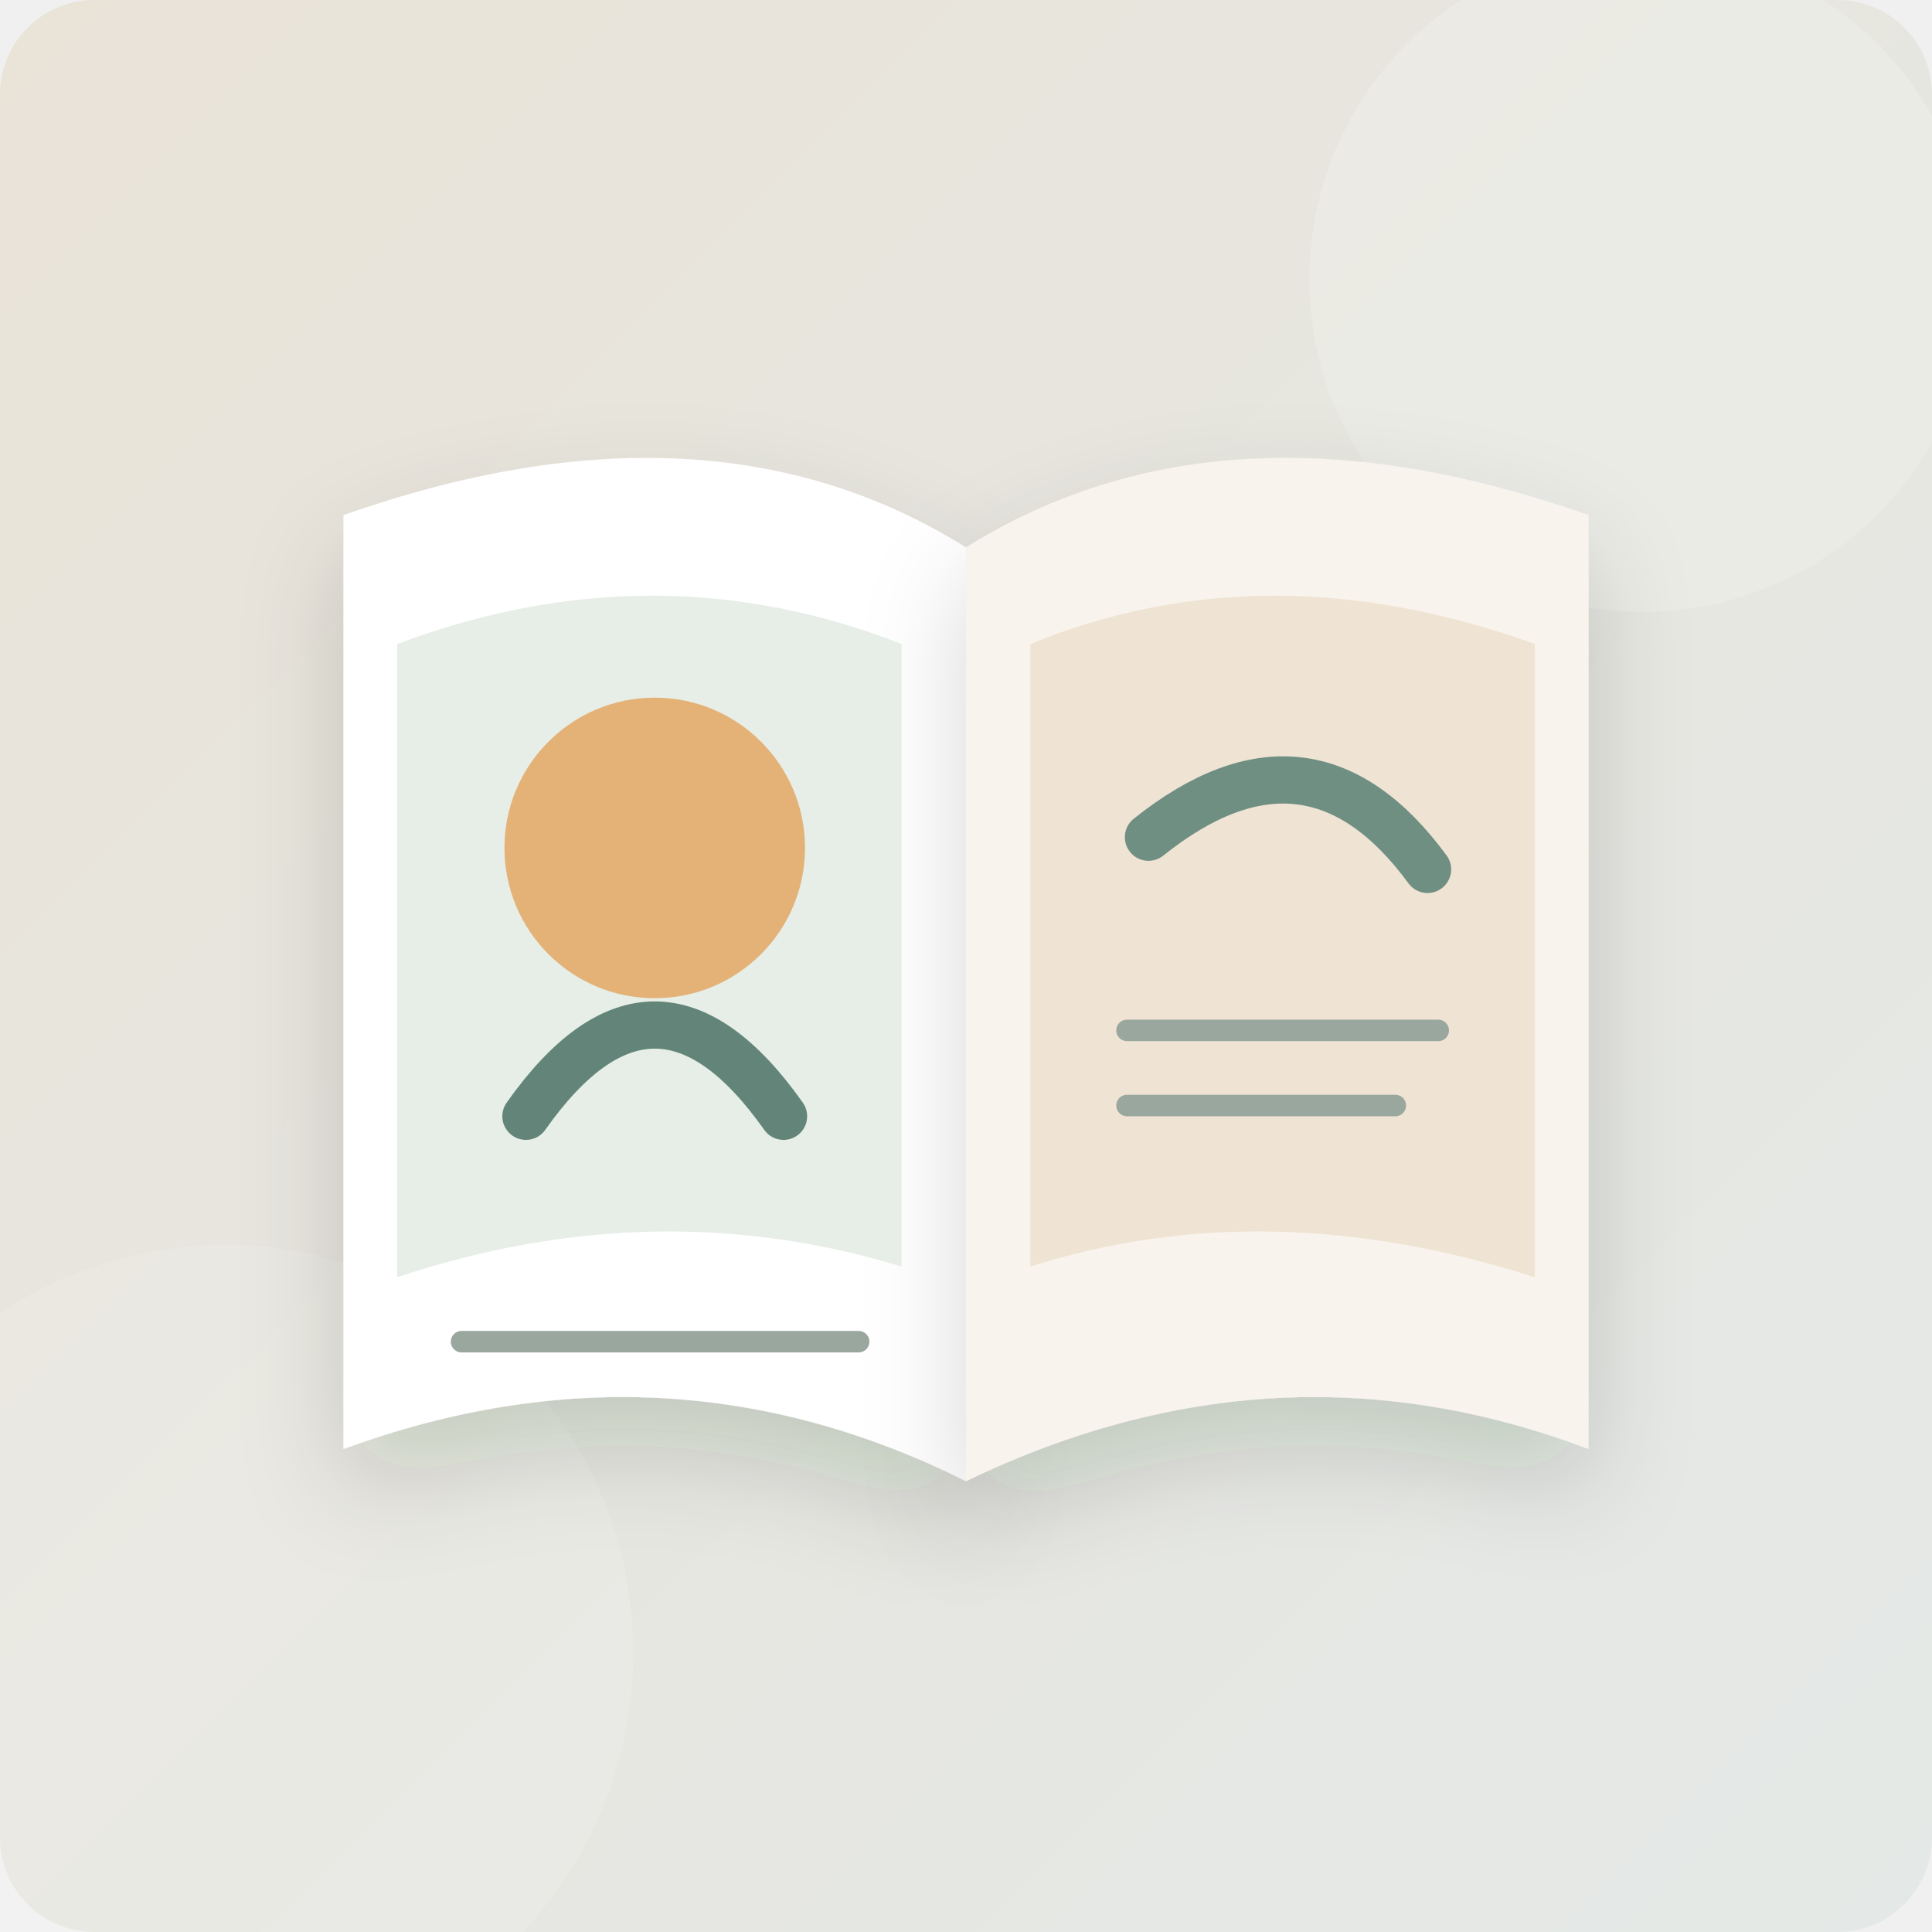
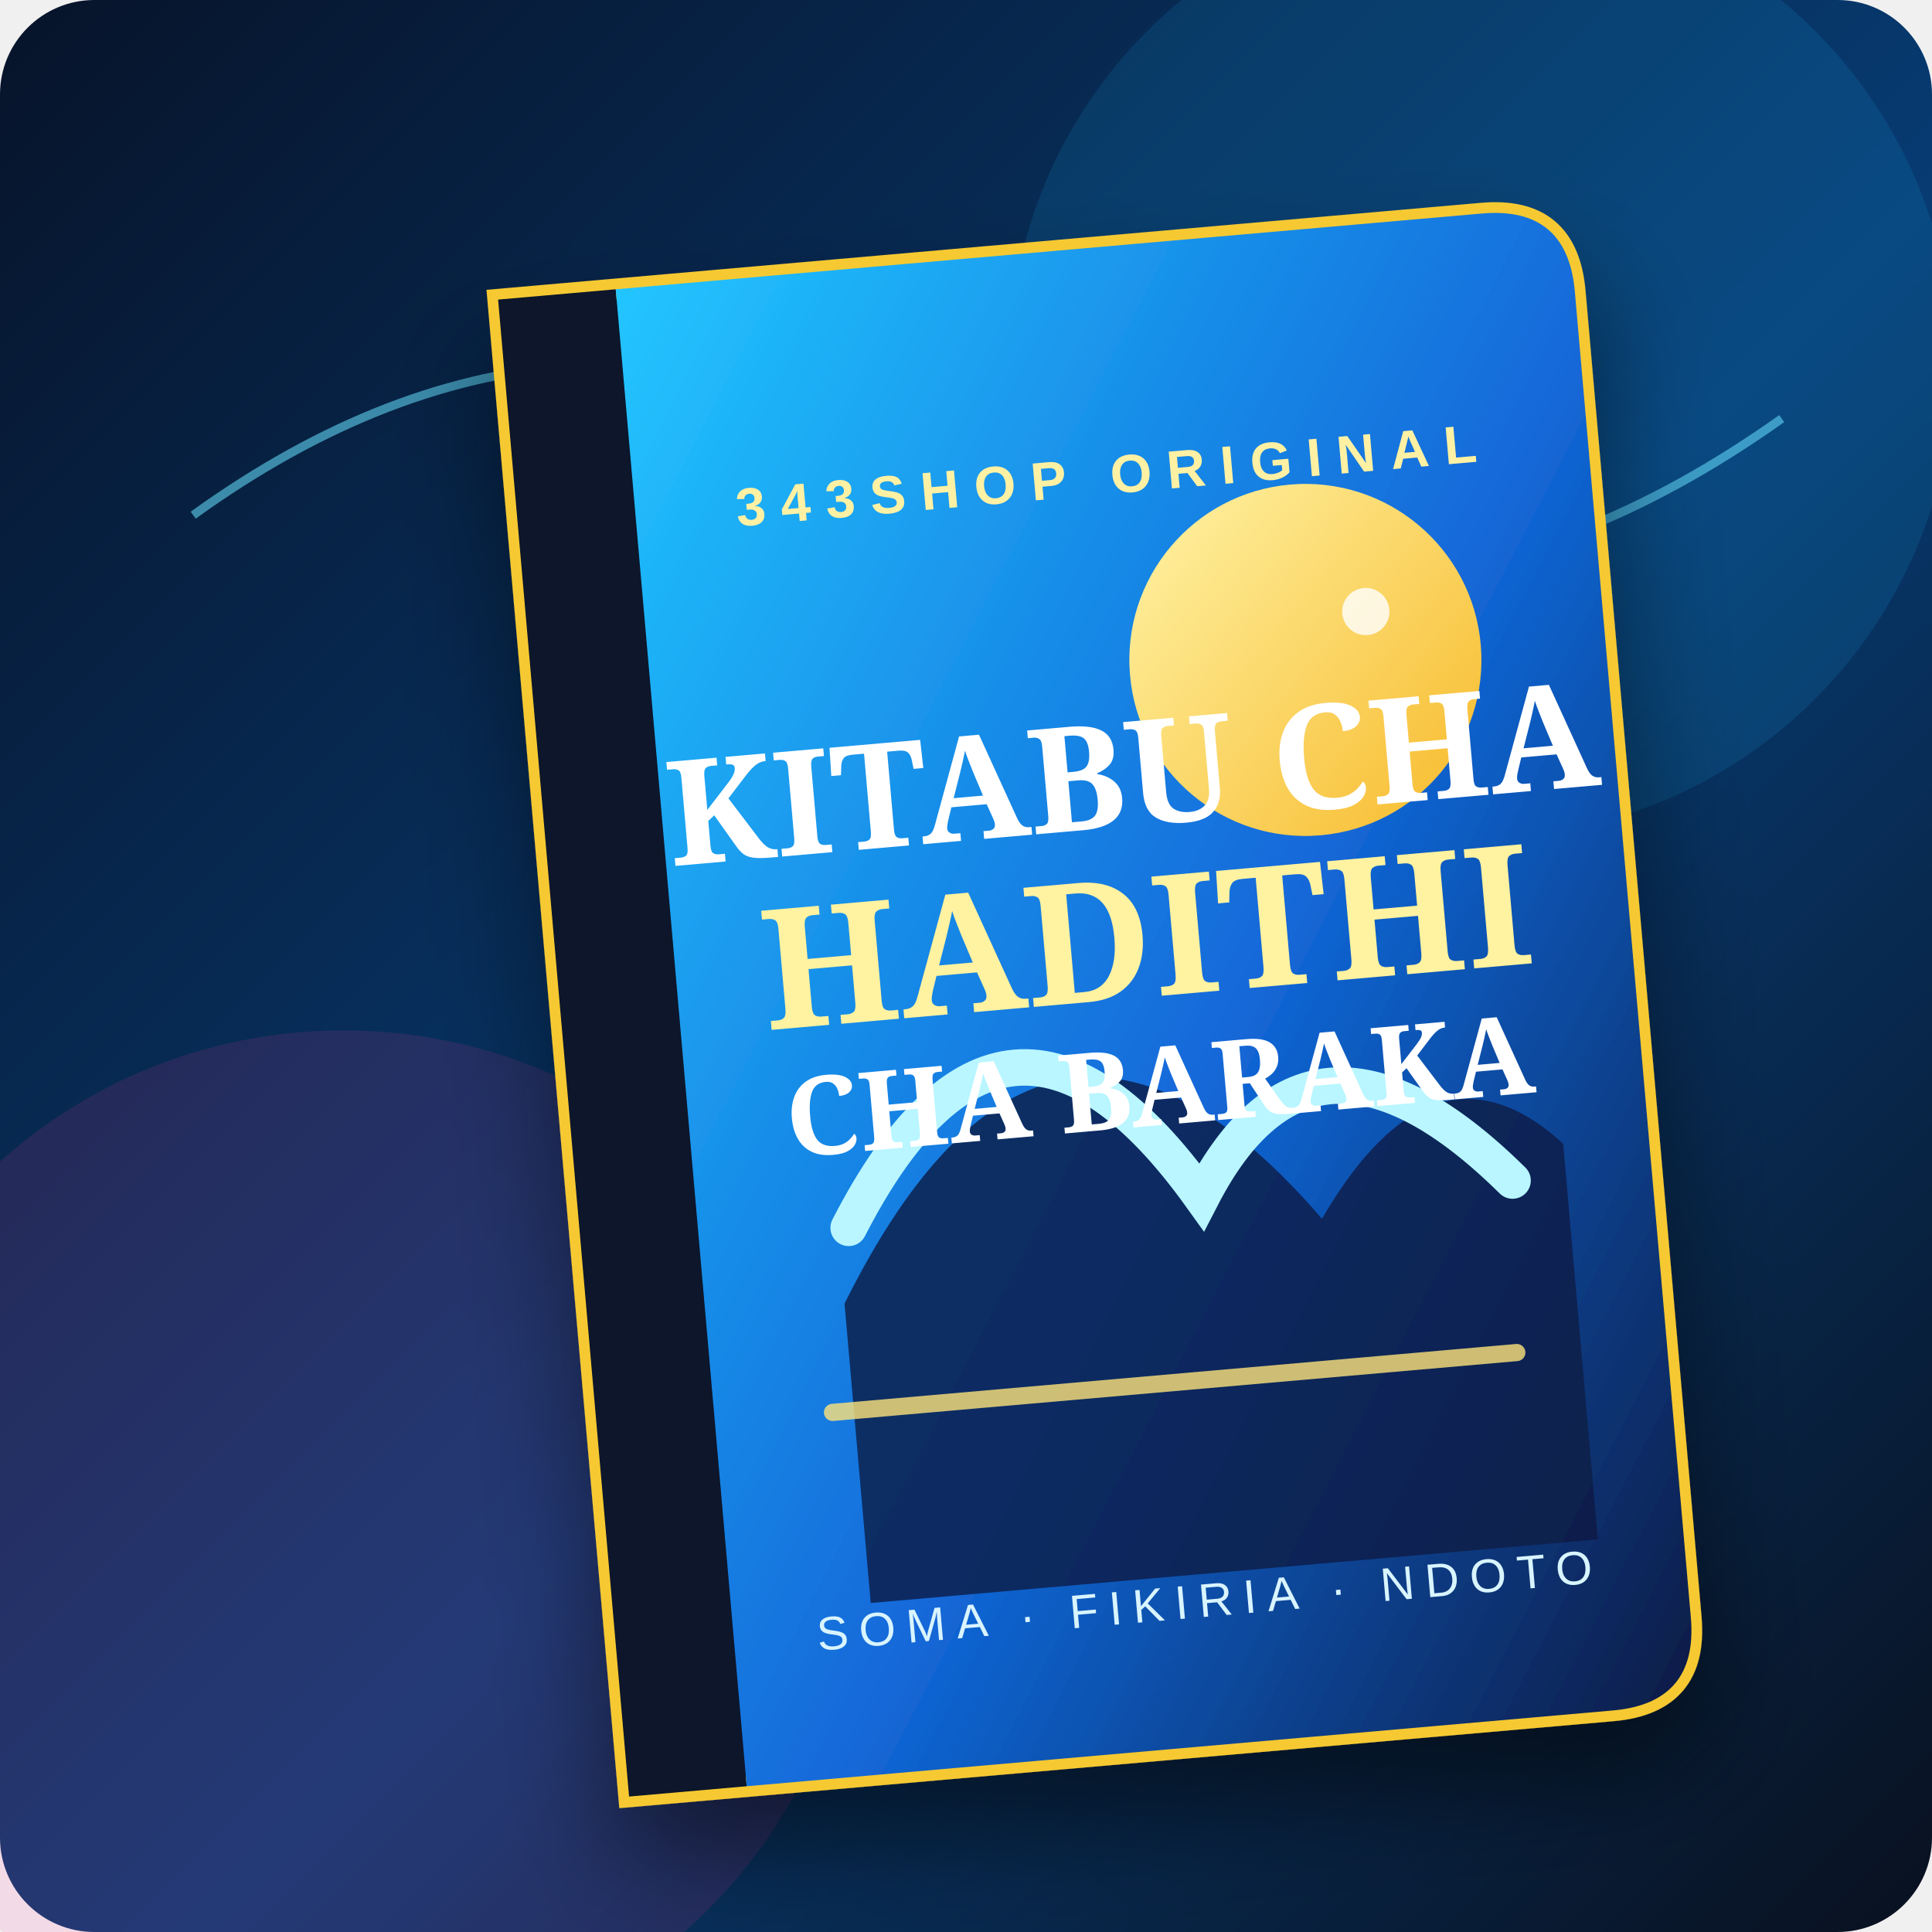
- <svg xmlns="http://www.w3.org/2000/svg" viewBox="0 0 900 900" role="img" aria-label="343SHOP product sample">
+ <svg xmlns="http://www.w3.org/2000/svg" viewBox="0 0 900 900" role="img" aria-labelledby="t d">
  <defs>
    <linearGradient id="bg" x1="0" y1="0" x2="1" y2="1">
-       <stop stop-color="#e9e3d8" />
-       <stop offset="1" stop-color="#e4e9e7" />
+       <stop stop-color="#071329" />
+       <stop offset=".55" stop-color="#073B72" />
+       <stop offset="1" stop-color="#09101E" />
    </linearGradient>
-     <linearGradient id="surface" x1="0" y1="0" x2="0.8" y2="1">
-       <stop stop-color="#ffffff" />
-       <stop offset="1" stop-color="#e9e6e1" />
+     <linearGradient id="cover" x1="0" y1="0" x2="1" y2="1">
+       <stop stop-color="#22C5FF" />
+       <stop offset=".55" stop-color="#1268D9" />
+       <stop offset="1" stop-color="#071B45" />
    </linearGradient>
-     <linearGradient id="accent" x1="0" y1="0" x2="1" y2="1">
-       <stop stop-color="#6f8f82" />
-       <stop offset="1" stop-color="#e2b177" />
+     <linearGradient id="gold" x1="0" y1="0" x2="1" y2="1">
+       <stop stop-color="#FFF4A8" />
+       <stop offset="1" stop-color="#F7B928" />
    </linearGradient>
-     <filter id="shadow" x="-30%" y="-30%" width="160%" height="170%">
-       <feDropShadow dx="0" dy="22" stdDeviation="24" flood-color="#18211f" flood-opacity=".16" />
-     </filter>
-     <filter id="soft" x="-30%" y="-30%" width="160%" height="170%">
-       <feDropShadow dx="0" dy="9" stdDeviation="11" flood-color="#18211f" flood-opacity=".10" />
+     <filter id="s">
+       <feDropShadow dx="0" dy="28" stdDeviation="25" flood-color="#000" flood-opacity=".48" />
    </filter>
  </defs>
  <rect width="900" height="900" rx="44" fill="url(#bg)" />
-   <circle cx="765" cy="130" r="155" fill="#fff" opacity=".18" />
-   <circle cx="105" cy="770" r="190" fill="#fff" opacity=".12" />
-   <path d="M160 240 Q330 180 450 255 V690 Q310 620 160 675Z" fill="#fff" filter="url(#shadow)" />
-   <path d="M450 255 Q570 180 740 240 V675 Q595 620 450 690Z" fill="#f8f4ed" filter="url(#shadow)" />
-   <path d="M185 300 Q305 255 420 300 V590 Q305 555 185 595Z" fill="#e6eee7" />
-   <path d="M480 300 Q590 255 715 300 V595 Q590 555 480 590Z" fill="#efe3d3" />
-   <circle cx="305" cy="395" r="70" fill="#e4b176" />
-   <path d="M245 520 Q305 435 365 520" fill="none" stroke="#638579" stroke-width="22" stroke-linecap="round" />
-   <path d="M535 390 Q610 330 665 405" fill="none" stroke="#6f8f82" stroke-width="22" stroke-linecap="round" />
-   <path d="M525 480 H670 M525 515 H650 M215 625 H400" stroke="#9aa79f" stroke-width="10" stroke-linecap="round" />
+   <circle cx="690" cy="170" r="220" fill="#1BBEFF" opacity=".12" />
+   <circle cx="160" cy="720" r="240" fill="#FF3398" opacity=".12" />
+   <path d="M90 240 Q270 110 455 220 T830 195" fill="none" stroke="#67E2FF" stroke-width="4" opacity=".55" />
+   <g transform="translate(220 60) rotate(-5 250 390)" filter="url(#s)">
+     <path d="M40 60 H500 Q540 60 540 100 V720 Q540 760 500 760 H40Z" fill="#030A18" stroke="#F6C931" stroke-width="10" />
+     <path d="M40 60 H95 V760 H40Z" fill="#071329" />
+     <path d="M95 60 H500 Q540 60 540 100 V720 Q540 760 500 760 H95Z" fill="url(#cover)" />
+     <path d="M160 540 Q270 360 385 520 Q445 435 500 495 V680 H160Z" fill="#071B45" opacity=".8" />
+     <circle cx="400" cy="260" r="82" fill="url(#gold)" />
+     <circle cx="430" cy="240" r="11" fill="#fff" opacity=".8" />
+     <path d="M165 505 Q250 370 330 505 Q390 410 475 510" fill="none" stroke="#B9F6FF" stroke-width="17" stroke-linecap="round" />
+     <path d="M150 590 H470" stroke="#FFE47A" stroke-width="8" stroke-linecap="round" opacity=".8" />
+     <text x="315" y="175" text-anchor="middle" font-family="Arial,sans-serif" font-size="25" font-weight="900" letter-spacing="7" fill="#FFF1A4">343SHOP ORIGINAL</text>
+     <text x="315" y="330" text-anchor="middle" font-family="Georgia,serif" font-size="68" font-weight="700" fill="#fff">KITABU CHA</text>
+     <text x="315" y="410" text-anchor="middle" font-family="Georgia,serif" font-size="78" font-weight="700" fill="#FFF2A0">HADITHI</text>
+     <text x="315" y="470" text-anchor="middle" font-family="Georgia,serif" font-size="51" font-weight="700" fill="#fff">CHA BARAKA</text>
+     <text x="315" y="700" text-anchor="middle" font-family="Arial,sans-serif" font-size="22" letter-spacing="5" fill="#D8F4FF">SOMA · FIKIRIA · NDOTO</text>
+   </g>
</svg>
